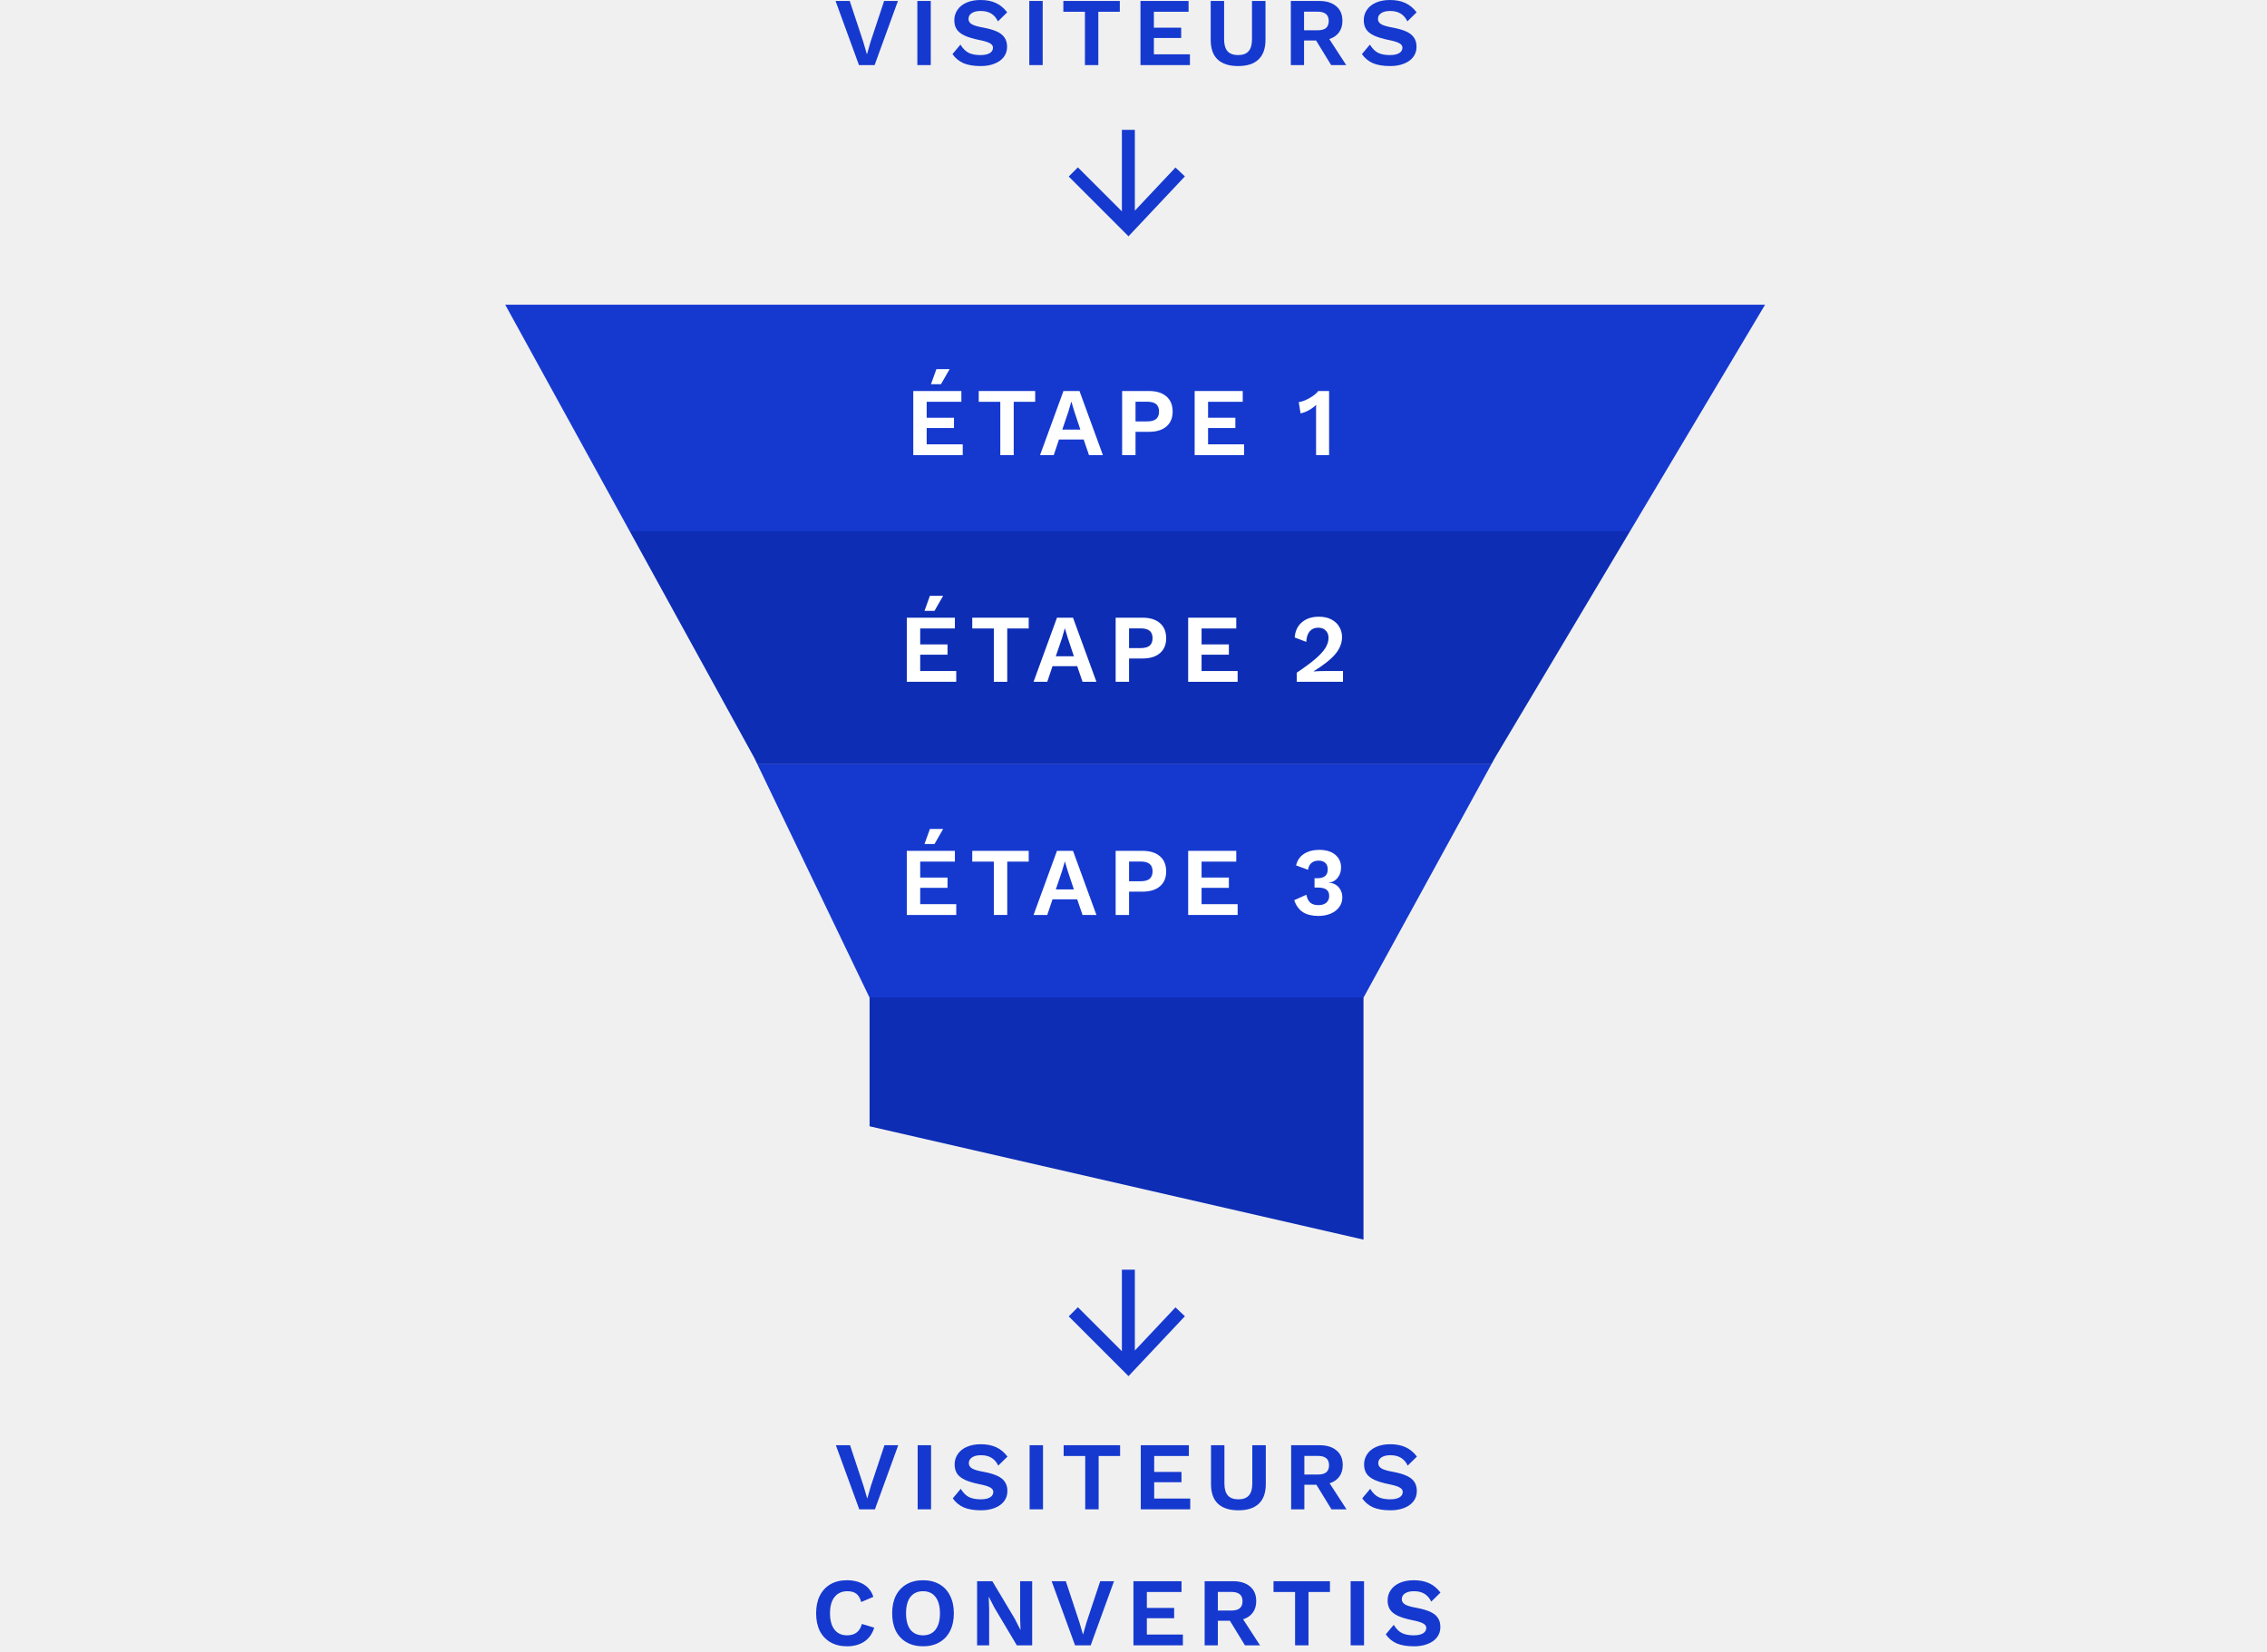
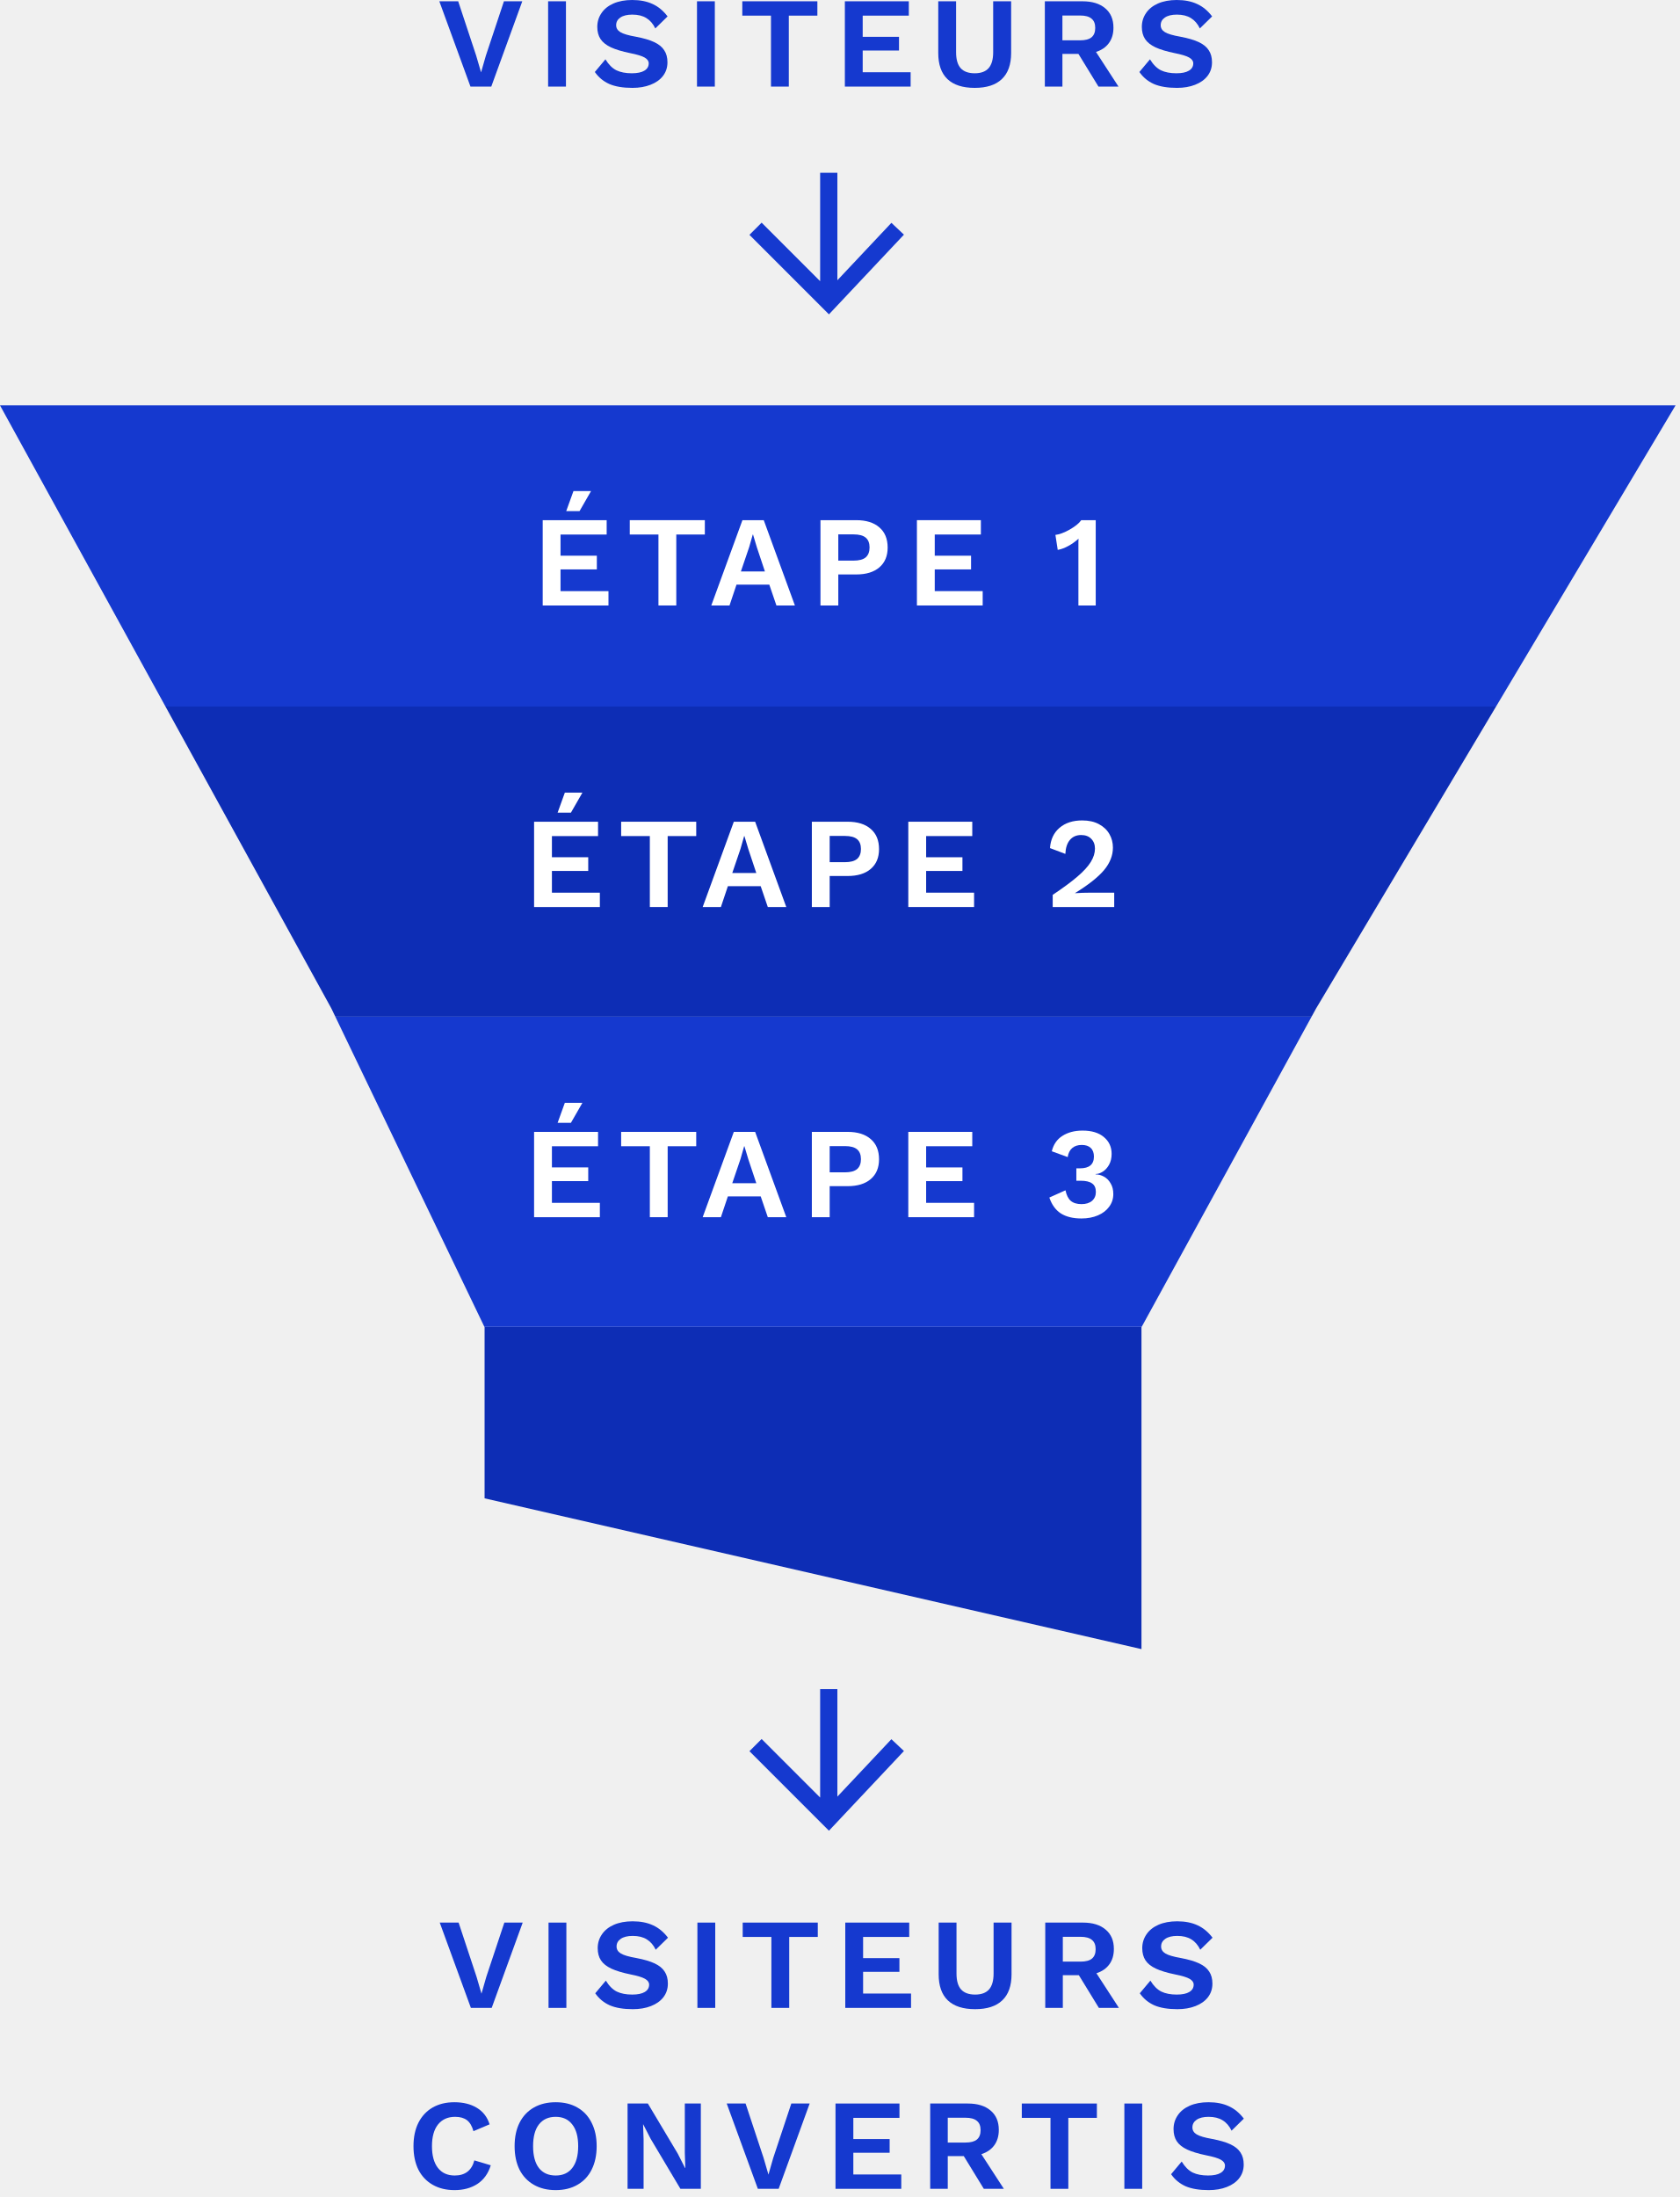
- <svg xmlns="http://www.w3.org/2000/svg" width="350" height="255" viewBox="0 0 350 255" fill="none">
-   <path fill-rule="evenodd" clip-rule="evenodd" d="M173.207 32.636V20.05H175.207V32.529L181.479 25.865L182.935 27.235L174.229 36.486L165 27.257L166.414 25.843L173.207 32.636Z" fill="#1539CF" />
-   <mask id="mask0" mask-type="alpha" maskUnits="userSpaceOnUse" x="78" y="47" width="195" height="145">
-     <path fill-rule="evenodd" clip-rule="evenodd" d="M97.784 83.05L116.47 117.05H230.778L251.047 83.05H97.784ZM134.254 154.05L116.47 117.05H230.778L210.508 154.05H134.254ZM134.254 154.05V173.908L210.508 191.408V154.05H134.254ZM97.784 83.05H251.047L272.508 47.05H78L97.784 83.05Z" fill="#0D2DB5" />
+ <svg xmlns="http://www.w3.org/2000/svg" width="195" height="255" viewBox="0 0 195 255" fill="none">
+   <path fill-rule="evenodd" clip-rule="evenodd" d="M95.207 32.636V20.05H97.207V32.529L103.479 25.865L104.935 27.235L96.229 36.486L87 27.257L88.414 25.843L95.207 32.636Z" fill="#1539CF" />
+   <mask id="mask0" mask-type="alpha" maskUnits="userSpaceOnUse" x="0" y="47" width="195" height="145">
+     <path fill-rule="evenodd" clip-rule="evenodd" d="M19.784 83.05L38.469 117.05H152.778L173.047 83.05H19.784ZM56.254 154.05L38.469 117.05H152.778L132.508 154.05H56.254ZM56.254 154.05V173.908L132.508 191.408V154.05H56.254ZM19.784 83.05H173.047L194.508 47.05H0L19.784 83.05Z" fill="#0D2DB5" />
  </mask>
  <g mask="url(#mask0)">
-     <rect x="73" y="47" width="205" height="36" fill="#1539CF" />
-     <rect x="73" y="82" width="205" height="36" fill="#0D2DB5" />
-     <path d="M73 154H278V193H73V154Z" fill="#0D2DB5" />
-     <rect x="73" y="118" width="205" height="36" fill="#1539CF" />
-     <path d="M145.275 59.325H143.73L144.57 57H146.61L145.275 59.325ZM148.635 68.61V70.275H141V60.375H148.425V62.04H143.07V64.5H147.285V66.09H143.07V68.61H148.635Z" fill="white" />
-     <path d="M159.822 62.04H156.507V70.275H154.437V62.04H151.107V60.375H159.822V62.04Z" fill="white" />
-     <path d="M167.306 67.86H163.496L162.686 70.275H160.571L164.186 60.375H166.661L170.276 70.275H168.131L167.306 67.86ZM166.796 66.33L165.866 63.54L165.416 62.04H165.386L164.966 63.51L164.006 66.33H166.796Z" fill="white" />
-     <path d="M177.399 60.375C178.549 60.375 179.444 60.655 180.084 61.215C180.724 61.765 181.044 62.545 181.044 63.555C181.044 64.535 180.724 65.3 180.084 65.85C179.444 66.4 178.549 66.675 177.399 66.675H175.314V70.275H173.244V60.375H177.399ZM177.084 65.07C177.724 65.07 178.194 64.945 178.494 64.695C178.794 64.435 178.944 64.05 178.944 63.54C178.944 63.03 178.794 62.65 178.494 62.4C178.194 62.15 177.724 62.025 177.084 62.025H175.314V65.07H177.084Z" fill="white" />
-     <path d="M192.076 68.61V70.275H184.441V60.375H191.866V62.04H186.511V64.5H190.726V66.09H186.511V68.61H192.076Z" fill="white" />
-     <path d="M205.198 60.375V70.275H203.188V62.895C203.188 62.735 203.193 62.61 203.203 62.52C202.843 62.85 202.453 63.13 202.033 63.36C201.623 63.59 201.208 63.745 200.788 63.825L200.518 62.085C200.978 62.035 201.528 61.83 202.168 61.47C202.818 61.1 203.268 60.735 203.518 60.375H205.198Z" fill="white" />
-     <path d="M144.275 94.325H142.73L143.57 92H145.61L144.275 94.325ZM147.635 103.61V105.275H140V95.375H147.425V97.04H142.07V99.5H146.285V101.09H142.07V103.61H147.635Z" fill="white" />
-     <path d="M158.822 97.04H155.507V105.275H153.437V97.04H150.107V95.375H158.822V97.04Z" fill="white" />
-     <path d="M166.306 102.86H162.496L161.686 105.275H159.571L163.186 95.375H165.661L169.276 105.275H167.131L166.306 102.86ZM165.796 101.33L164.866 98.54L164.416 97.04H164.386L163.966 98.51L163.006 101.33H165.796Z" fill="white" />
-     <path d="M176.399 95.375C177.549 95.375 178.444 95.655 179.084 96.215C179.724 96.765 180.044 97.545 180.044 98.555C180.044 99.535 179.724 100.3 179.084 100.85C178.444 101.4 177.549 101.675 176.399 101.675H174.314V105.275H172.244V95.375H176.399ZM176.084 100.07C176.724 100.07 177.194 99.945 177.494 99.695C177.794 99.435 177.944 99.05 177.944 98.54C177.944 98.03 177.794 97.65 177.494 97.4C177.194 97.15 176.724 97.025 176.084 97.025H174.314V100.07H176.084Z" fill="white" />
-     <path d="M191.076 103.61V105.275H183.441V95.375H190.866V97.04H185.511V99.5H189.726V101.09H185.511V103.61H191.076Z" fill="white" />
-     <path d="M200.204 103.865C201.414 103.055 202.374 102.345 203.084 101.735C203.794 101.125 204.309 100.56 204.629 100.04C204.949 99.52 205.109 99.005 205.109 98.495C205.109 98.025 204.964 97.645 204.674 97.355C204.394 97.065 204.004 96.92 203.504 96.92C202.954 96.92 202.519 97.11 202.199 97.49C201.879 97.87 201.704 98.41 201.674 99.11L199.889 98.435C199.959 97.435 200.329 96.65 200.999 96.08C201.669 95.51 202.544 95.225 203.624 95.225C204.394 95.225 205.044 95.37 205.574 95.66C206.114 95.95 206.519 96.335 206.789 96.815C207.059 97.285 207.194 97.805 207.194 98.375C207.194 99.305 206.844 100.185 206.144 101.015C205.444 101.835 204.329 102.715 202.799 103.655V103.67C203.379 103.63 203.984 103.61 204.614 103.61H207.344V105.275H200.204V103.865Z" fill="white" />
-     <path d="M144.275 130.325H142.73L143.57 128H145.61L144.275 130.325ZM147.635 139.61V141.275H140V131.375H147.425V133.04H142.07V135.5H146.285V137.09H142.07V139.61H147.635Z" fill="white" />
-     <path d="M158.822 133.04H155.507V141.275H153.437V133.04H150.107V131.375H158.822V133.04Z" fill="white" />
-     <path d="M166.306 138.86H162.496L161.686 141.275H159.571L163.186 131.375H165.661L169.276 141.275H167.131L166.306 138.86ZM165.796 137.33L164.866 134.54L164.416 133.04H164.386L163.966 134.51L163.006 137.33H165.796Z" fill="white" />
-     <path d="M176.399 131.375C177.549 131.375 178.444 131.655 179.084 132.215C179.724 132.765 180.044 133.545 180.044 134.555C180.044 135.535 179.724 136.3 179.084 136.85C178.444 137.4 177.549 137.675 176.399 137.675H174.314V141.275H172.244V131.375H176.399ZM176.084 136.07C176.724 136.07 177.194 135.945 177.494 135.695C177.794 135.435 177.944 135.05 177.944 134.54C177.944 134.03 177.794 133.65 177.494 133.4C177.194 133.15 176.724 133.025 176.084 133.025H174.314V136.07H176.084Z" fill="white" />
-     <path d="M191.076 139.61V141.275H183.441V131.375H190.866V133.04H185.511V135.5H189.726V137.09H185.511V139.61H191.076Z" fill="white" />
-     <path d="M203.669 131.225C204.729 131.225 205.554 131.475 206.144 131.975C206.744 132.475 207.044 133.125 207.044 133.925C207.044 134.415 206.944 134.84 206.744 135.2C206.544 135.55 206.299 135.815 206.009 135.995C205.719 136.175 205.444 136.265 205.184 136.265V136.31C205.514 136.31 205.834 136.395 206.144 136.565C206.464 136.735 206.724 136.995 206.924 137.345C207.134 137.685 207.239 138.1 207.239 138.59C207.239 139.14 207.079 139.63 206.759 140.06C206.449 140.49 206.014 140.825 205.454 141.065C204.894 141.305 204.254 141.425 203.534 141.425C202.564 141.425 201.769 141.23 201.149 140.84C200.539 140.44 200.094 139.825 199.814 138.995L201.689 138.155C201.799 138.705 201.999 139.11 202.289 139.37C202.589 139.63 203.009 139.76 203.549 139.76C204.059 139.76 204.464 139.635 204.764 139.385C205.064 139.125 205.214 138.78 205.214 138.35C205.214 137.89 205.069 137.56 204.779 137.36C204.499 137.15 204.054 137.045 203.444 137.045H202.949V135.605H203.369C204.449 135.605 204.989 135.15 204.989 134.24C204.989 133.8 204.864 133.465 204.614 133.235C204.374 133.005 204.029 132.89 203.579 132.89C203.119 132.89 202.749 133.01 202.469 133.25C202.189 133.49 202.014 133.84 201.944 134.3L200.099 133.625C200.289 132.835 200.699 132.24 201.329 131.84C201.969 131.43 202.749 131.225 203.669 131.225Z" fill="white" />
+     <rect x="-5" y="47" width="205" height="36" fill="#1539CF" />
+     <rect x="-5" y="82" width="205" height="36" fill="#0D2DB5" />
+     <path d="M-5 154H200V193H-5V154Z" fill="#0D2DB5" />
+     <rect x="-5" y="118" width="205" height="36" fill="#1539CF" />
+     <path d="M67.275 59.325H65.73L66.57 57H68.61L67.275 59.325ZM70.635 68.61V70.275H63V60.375H70.425V62.04H65.07V64.5H69.285V66.09H65.07V68.61H70.635Z" fill="white" />
+     <path d="M81.822 62.04H78.507V70.275H76.437V62.04H73.107V60.375H81.822V62.04Z" fill="white" />
+     <path d="M89.306 67.86H85.496L84.686 70.275H82.571L86.186 60.375H88.661L92.276 70.275H90.131L89.306 67.86ZM88.796 66.33L87.866 63.54L87.416 62.04H87.386L86.966 63.51L86.006 66.33H88.796Z" fill="white" />
+     <path d="M99.399 60.375C100.549 60.375 101.444 60.655 102.084 61.215C102.724 61.765 103.044 62.545 103.044 63.555C103.044 64.535 102.724 65.3 102.084 65.85C101.444 66.4 100.549 66.675 99.399 66.675H97.314V70.275H95.244V60.375H99.399ZM99.084 65.07C99.724 65.07 100.194 64.945 100.494 64.695C100.794 64.435 100.944 64.05 100.944 63.54C100.944 63.03 100.794 62.65 100.494 62.4C100.194 62.15 99.724 62.025 99.084 62.025H97.314V65.07H99.084Z" fill="white" />
+     <path d="M114.076 68.61V70.275H106.441V60.375H113.866V62.04H108.511V64.5H112.726V66.09H108.511V68.61H114.076Z" fill="white" />
+     <path d="M127.198 60.375V70.275H125.188V62.895C125.188 62.735 125.193 62.61 125.203 62.52C124.843 62.85 124.453 63.13 124.033 63.36C123.623 63.59 123.208 63.745 122.788 63.825L122.518 62.085C122.978 62.035 123.528 61.83 124.168 61.47C124.818 61.1 125.268 60.735 125.518 60.375H127.198Z" fill="white" />
+     <path d="M66.275 94.325H64.73L65.57 92H67.61L66.275 94.325ZM69.635 103.61V105.275H62V95.375H69.425V97.04H64.07V99.5H68.285V101.09H64.07V103.61H69.635Z" fill="white" />
+     <path d="M80.822 97.04H77.507V105.275H75.437V97.04H72.107V95.375H80.822V97.04Z" fill="white" />
+     <path d="M88.306 102.86H84.496L83.686 105.275H81.571L85.186 95.375H87.661L91.276 105.275H89.131L88.306 102.86ZM87.796 101.33L86.866 98.54L86.416 97.04H86.386L85.966 98.51L85.006 101.33H87.796Z" fill="white" />
+     <path d="M98.399 95.375C99.549 95.375 100.444 95.655 101.084 96.215C101.724 96.765 102.044 97.545 102.044 98.555C102.044 99.535 101.724 100.3 101.084 100.85C100.444 101.4 99.549 101.675 98.399 101.675H96.314V105.275H94.244V95.375H98.399ZM98.084 100.07C98.724 100.07 99.194 99.945 99.494 99.695C99.794 99.435 99.944 99.05 99.944 98.54C99.944 98.03 99.794 97.65 99.494 97.4C99.194 97.15 98.724 97.025 98.084 97.025H96.314V100.07H98.084Z" fill="white" />
+     <path d="M113.076 103.61V105.275H105.441V95.375H112.866V97.04H107.511V99.5H111.726V101.09H107.511V103.61H113.076Z" fill="white" />
+     <path d="M122.204 103.865C123.414 103.055 124.374 102.345 125.084 101.735C125.794 101.125 126.309 100.56 126.629 100.04C126.949 99.52 127.109 99.005 127.109 98.495C127.109 98.025 126.964 97.645 126.674 97.355C126.394 97.065 126.004 96.92 125.504 96.92C124.954 96.92 124.519 97.11 124.199 97.49C123.879 97.87 123.704 98.41 123.674 99.11L121.889 98.435C121.959 97.435 122.329 96.65 122.999 96.08C123.669 95.51 124.544 95.225 125.624 95.225C126.394 95.225 127.044 95.37 127.574 95.66C128.114 95.95 128.519 96.335 128.789 96.815C129.059 97.285 129.194 97.805 129.194 98.375C129.194 99.305 128.844 100.185 128.144 101.015C127.444 101.835 126.329 102.715 124.799 103.655V103.67C125.379 103.63 125.984 103.61 126.614 103.61H129.344V105.275H122.204V103.865Z" fill="white" />
+     <path d="M66.275 130.325H64.73L65.57 128H67.61L66.275 130.325ZM69.635 139.61V141.275H62V131.375H69.425V133.04H64.07V135.5H68.285V137.09H64.07V139.61H69.635Z" fill="white" />
+     <path d="M80.822 133.04H77.507V141.275H75.437V133.04H72.107V131.375H80.822V133.04Z" fill="white" />
+     <path d="M88.306 138.86H84.496L83.686 141.275H81.571L85.186 131.375H87.661L91.276 141.275H89.131L88.306 138.86ZM87.796 137.33L86.866 134.54L86.416 133.04H86.386L85.966 134.51L85.006 137.33H87.796Z" fill="white" />
+     <path d="M98.399 131.375C99.549 131.375 100.444 131.655 101.084 132.215C101.724 132.765 102.044 133.545 102.044 134.555C102.044 135.535 101.724 136.3 101.084 136.85C100.444 137.4 99.549 137.675 98.399 137.675H96.314V141.275H94.244V131.375H98.399ZM98.084 136.07C98.724 136.07 99.194 135.945 99.494 135.695C99.794 135.435 99.944 135.05 99.944 134.54C99.944 134.03 99.794 133.65 99.494 133.4C99.194 133.15 98.724 133.025 98.084 133.025H96.314V136.07H98.084Z" fill="white" />
+     <path d="M113.076 139.61V141.275H105.441V131.375H112.866V133.04H107.511V135.5H111.726V137.09H107.511V139.61H113.076Z" fill="white" />
+     <path d="M125.669 131.225C126.729 131.225 127.554 131.475 128.144 131.975C128.744 132.475 129.044 133.125 129.044 133.925C129.044 134.415 128.944 134.84 128.744 135.2C128.544 135.55 128.299 135.815 128.009 135.995C127.719 136.175 127.444 136.265 127.184 136.265V136.31C127.514 136.31 127.834 136.395 128.144 136.565C128.464 136.735 128.724 136.995 128.924 137.345C129.134 137.685 129.239 138.1 129.239 138.59C129.239 139.14 129.079 139.63 128.759 140.06C128.449 140.49 128.014 140.825 127.454 141.065C126.894 141.305 126.254 141.425 125.534 141.425C124.564 141.425 123.769 141.23 123.149 140.84C122.539 140.44 122.094 139.825 121.814 138.995L123.689 138.155C123.799 138.705 123.999 139.11 124.289 139.37C124.589 139.63 125.009 139.76 125.549 139.76C126.059 139.76 126.464 139.635 126.764 139.385C127.064 139.125 127.214 138.78 127.214 138.35C127.214 137.89 127.069 137.56 126.779 137.36C126.499 137.15 126.054 137.045 125.444 137.045H124.949V135.605H125.369C126.449 135.605 126.989 135.15 126.989 134.24C126.989 133.8 126.864 133.465 126.614 133.235C126.374 133.005 126.029 132.89 125.579 132.89C125.119 132.89 124.749 133.01 124.469 133.25C124.189 133.49 124.014 133.84 123.944 134.3L122.099 133.625C122.289 132.835 122.699 132.24 123.329 131.84C123.969 131.43 124.749 131.225 125.669 131.225Z" fill="white" />
  </g>
-   <path fill-rule="evenodd" clip-rule="evenodd" d="M173.207 208.636V196.05H175.207V208.528L181.479 201.865L182.935 203.235L174.229 212.486L165 203.257L166.414 201.843L173.207 208.636Z" fill="#1539CF" />
-   <path d="M135.03 10.05H132.615L129 0.15H131.19L133.275 6.45L133.845 8.4L134.4 6.465L136.5 0.15H138.63L135.03 10.05Z" fill="#1539CF" />
-   <path d="M143.699 10.05H141.629V0.15H143.699V10.05Z" fill="#1539CF" />
-   <path d="M151.387 0C152.307 0 153.097 0.155 153.757 0.465C154.417 0.765 154.997 1.245 155.497 1.905L154.072 3.3C153.812 2.76 153.467 2.36 153.037 2.1C152.607 1.83 152.062 1.695 151.402 1.695C150.802 1.695 150.337 1.81 150.007 2.04C149.687 2.26 149.527 2.555 149.527 2.925C149.527 3.265 149.692 3.535 150.022 3.735C150.352 3.935 150.947 4.11 151.807 4.26C152.707 4.43 153.422 4.64 153.952 4.89C154.482 5.14 154.867 5.455 155.107 5.835C155.357 6.205 155.482 6.67 155.482 7.23C155.482 7.84 155.307 8.37 154.957 8.82C154.617 9.26 154.137 9.6 153.517 9.84C152.907 10.08 152.207 10.2 151.417 10.2C150.327 10.2 149.432 10.05 148.732 9.75C148.042 9.44 147.482 8.975 147.052 8.355L148.282 6.885C148.652 7.495 149.077 7.92 149.557 8.16C150.037 8.39 150.632 8.505 151.342 8.505C151.982 8.505 152.467 8.405 152.797 8.205C153.137 8.005 153.307 7.72 153.307 7.35C153.307 7.08 153.147 6.855 152.827 6.675C152.517 6.495 151.957 6.325 151.147 6.165C150.217 5.975 149.472 5.75 148.912 5.49C148.362 5.23 147.962 4.91 147.712 4.53C147.462 4.15 147.337 3.68 147.337 3.12C147.337 2.53 147.497 2 147.817 1.53C148.137 1.05 148.602 0.675 149.212 0.405C149.832 0.135 150.557 0 151.387 0Z" fill="#1539CF" />
-   <path d="M160.981 10.05H158.911V0.15H160.981V10.05Z" fill="#1539CF" />
-   <path d="M172.885 1.815H169.57V10.05H167.5V1.815H164.17V0.15H172.885V1.815Z" fill="#1539CF" />
-   <path d="M183.711 8.385V10.05H176.076V0.15H183.501V1.815H178.146V4.275H182.361V5.865H178.146V8.385H183.711Z" fill="#1539CF" />
-   <path d="M195.378 6.15C195.378 7.49 195.018 8.5 194.298 9.18C193.588 9.86 192.538 10.2 191.148 10.2C189.758 10.2 188.703 9.86 187.983 9.18C187.273 8.5 186.918 7.49 186.918 6.15V0.15H188.988V6.06C188.988 6.89 189.163 7.505 189.513 7.905C189.873 8.305 190.418 8.505 191.148 8.505C191.878 8.505 192.418 8.305 192.768 7.905C193.118 7.505 193.293 6.89 193.293 6.06V0.15H195.378V6.15Z" fill="#1539CF" />
-   <path d="M203.191 6.255H201.331V10.05H199.291V0.15H203.656C204.786 0.15 205.666 0.42 206.296 0.96C206.936 1.49 207.256 2.24 207.256 3.21C207.256 3.92 207.081 4.515 206.731 4.995C206.381 5.475 205.881 5.82 205.231 6.03L207.841 10.05H205.516L203.191 6.255ZM201.331 4.68H203.386C203.986 4.68 204.426 4.565 204.706 4.335C204.996 4.095 205.141 3.73 205.141 3.24C205.141 2.75 204.996 2.39 204.706 2.16C204.426 1.92 203.986 1.8 203.386 1.8H201.331V4.68Z" fill="#1539CF" />
-   <path d="M214.601 0C215.521 0 216.311 0.155 216.971 0.465C217.631 0.765 218.211 1.245 218.711 1.905L217.286 3.3C217.026 2.76 216.681 2.36 216.251 2.1C215.821 1.83 215.276 1.695 214.616 1.695C214.016 1.695 213.551 1.81 213.221 2.04C212.901 2.26 212.741 2.555 212.741 2.925C212.741 3.265 212.906 3.535 213.236 3.735C213.566 3.935 214.161 4.11 215.021 4.26C215.921 4.43 216.636 4.64 217.166 4.89C217.696 5.14 218.081 5.455 218.321 5.835C218.571 6.205 218.696 6.67 218.696 7.23C218.696 7.84 218.521 8.37 218.171 8.82C217.831 9.26 217.351 9.6 216.731 9.84C216.121 10.08 215.421 10.2 214.631 10.2C213.541 10.2 212.646 10.05 211.946 9.75C211.256 9.44 210.696 8.975 210.266 8.355L211.496 6.885C211.866 7.495 212.291 7.92 212.771 8.16C213.251 8.39 213.846 8.505 214.556 8.505C215.196 8.505 215.681 8.405 216.011 8.205C216.351 8.005 216.521 7.72 216.521 7.35C216.521 7.08 216.361 6.855 216.041 6.675C215.731 6.495 215.171 6.325 214.361 6.165C213.431 5.975 212.686 5.75 212.126 5.49C211.576 5.23 211.176 4.91 210.926 4.53C210.676 4.15 210.551 3.68 210.551 3.12C210.551 2.53 210.711 2 211.031 1.53C211.351 1.05 211.816 0.675 212.426 0.405C213.046 0.135 213.771 0 214.601 0Z" fill="#1539CF" />
-   <path d="M135.078 233.05H132.663L129.048 223.15H131.238L133.323 229.45L133.893 231.4L134.448 229.465L136.548 223.15H138.678L135.078 233.05Z" fill="#1539CF" />
-   <path d="M143.747 233.05H141.677V223.15H143.747V233.05Z" fill="#1539CF" />
-   <path d="M151.435 223C152.355 223 153.145 223.155 153.805 223.465C154.465 223.765 155.045 224.245 155.545 224.905L154.12 226.3C153.86 225.76 153.515 225.36 153.085 225.1C152.655 224.83 152.11 224.695 151.45 224.695C150.85 224.695 150.385 224.81 150.055 225.04C149.735 225.26 149.575 225.555 149.575 225.925C149.575 226.265 149.74 226.535 150.07 226.735C150.4 226.935 150.995 227.11 151.855 227.26C152.755 227.43 153.47 227.64 154 227.89C154.53 228.14 154.915 228.455 155.155 228.835C155.405 229.205 155.53 229.67 155.53 230.23C155.53 230.84 155.355 231.37 155.005 231.82C154.665 232.26 154.185 232.6 153.565 232.84C152.955 233.08 152.255 233.2 151.465 233.2C150.375 233.2 149.48 233.05 148.78 232.75C148.09 232.44 147.53 231.975 147.1 231.355L148.33 229.885C148.7 230.495 149.125 230.92 149.605 231.16C150.085 231.39 150.68 231.505 151.39 231.505C152.03 231.505 152.515 231.405 152.845 231.205C153.185 231.005 153.355 230.72 153.355 230.35C153.355 230.08 153.195 229.855 152.875 229.675C152.565 229.495 152.005 229.325 151.195 229.165C150.265 228.975 149.52 228.75 148.96 228.49C148.41 228.23 148.01 227.91 147.76 227.53C147.51 227.15 147.385 226.68 147.385 226.12C147.385 225.53 147.545 225 147.865 224.53C148.185 224.05 148.65 223.675 149.26 223.405C149.88 223.135 150.605 223 151.435 223Z" fill="#1539CF" />
-   <path d="M161.029 233.05H158.959V223.15H161.029V233.05Z" fill="#1539CF" />
-   <path d="M172.932 224.815H169.617V233.05H167.547V224.815H164.217V223.15H172.932V224.815Z" fill="#1539CF" />
-   <path d="M183.759 231.385V233.05H176.124V223.15H183.549V224.815H178.194V227.275H182.409V228.865H178.194V231.385H183.759Z" fill="#1539CF" />
-   <path d="M195.426 229.15C195.426 230.49 195.066 231.5 194.346 232.18C193.636 232.86 192.586 233.2 191.196 233.2C189.806 233.2 188.751 232.86 188.031 232.18C187.321 231.5 186.966 230.49 186.966 229.15V223.15H189.036V229.06C189.036 229.89 189.211 230.505 189.561 230.905C189.921 231.305 190.466 231.505 191.196 231.505C191.926 231.505 192.466 231.305 192.816 230.905C193.166 230.505 193.341 229.89 193.341 229.06V223.15H195.426V229.15Z" fill="#1539CF" />
-   <path d="M203.239 229.255H201.379V233.05H199.339V223.15H203.704C204.834 223.15 205.714 223.42 206.344 223.96C206.984 224.49 207.304 225.24 207.304 226.21C207.304 226.92 207.129 227.515 206.779 227.995C206.429 228.475 205.929 228.82 205.279 229.03L207.889 233.05H205.564L203.239 229.255ZM201.379 227.68H203.434C204.034 227.68 204.474 227.565 204.754 227.335C205.044 227.095 205.189 226.73 205.189 226.24C205.189 225.75 205.044 225.39 204.754 225.16C204.474 224.92 204.034 224.8 203.434 224.8H201.379V227.68Z" fill="#1539CF" />
-   <path d="M214.649 223C215.569 223 216.359 223.155 217.019 223.465C217.679 223.765 218.259 224.245 218.759 224.905L217.334 226.3C217.074 225.76 216.729 225.36 216.299 225.1C215.869 224.83 215.324 224.695 214.664 224.695C214.064 224.695 213.599 224.81 213.269 225.04C212.949 225.26 212.789 225.555 212.789 225.925C212.789 226.265 212.954 226.535 213.284 226.735C213.614 226.935 214.209 227.11 215.069 227.26C215.969 227.43 216.684 227.64 217.214 227.89C217.744 228.14 218.129 228.455 218.369 228.835C218.619 229.205 218.744 229.67 218.744 230.23C218.744 230.84 218.569 231.37 218.219 231.82C217.879 232.26 217.399 232.6 216.779 232.84C216.169 233.08 215.469 233.2 214.679 233.2C213.589 233.2 212.694 233.05 211.994 232.75C211.304 232.44 210.744 231.975 210.314 231.355L211.544 229.885C211.914 230.495 212.339 230.92 212.819 231.16C213.299 231.39 213.894 231.505 214.604 231.505C215.244 231.505 215.729 231.405 216.059 231.205C216.399 231.005 216.569 230.72 216.569 230.35C216.569 230.08 216.409 229.855 216.089 229.675C215.779 229.495 215.219 229.325 214.409 229.165C213.479 228.975 212.734 228.75 212.174 228.49C211.624 228.23 211.224 227.91 210.974 227.53C210.724 227.15 210.599 226.68 210.599 226.12C210.599 225.53 210.759 225 211.079 224.53C211.399 224.05 211.864 223.675 212.474 223.405C213.094 223.135 213.819 223 214.649 223Z" fill="#1539CF" />
-   <path d="M134.97 251.32C134.68 252.27 134.165 252.99 133.425 253.48C132.685 253.96 131.8 254.2 130.77 254.2C129.8 254.2 128.955 253.995 128.235 253.585C127.515 253.175 126.96 252.59 126.57 251.83C126.19 251.06 126 250.15 126 249.1C126 248.05 126.19 247.145 126.57 246.385C126.96 245.615 127.51 245.025 128.22 244.615C128.94 244.205 129.78 244 130.74 244C131.77 244 132.64 244.215 133.35 244.645C134.07 245.075 134.565 245.715 134.835 246.565L132.96 247.36C132.8 246.77 132.55 246.345 132.21 246.085C131.87 245.825 131.41 245.695 130.83 245.695C129.99 245.695 129.33 245.99 128.85 246.58C128.38 247.17 128.145 248.01 128.145 249.1C128.145 250.19 128.375 251.03 128.835 251.62C129.295 252.21 129.945 252.505 130.785 252.505C131.995 252.505 132.755 251.92 133.065 250.75L134.97 251.32Z" fill="#1539CF" />
-   <path d="M142.509 244C143.479 244 144.319 244.205 145.029 244.615C145.749 245.025 146.299 245.615 146.679 246.385C147.069 247.145 147.264 248.05 147.264 249.1C147.264 250.15 147.069 251.06 146.679 251.83C146.299 252.59 145.749 253.175 145.029 253.585C144.319 253.995 143.479 254.2 142.509 254.2C141.539 254.2 140.694 253.995 139.974 253.585C139.254 253.175 138.699 252.59 138.309 251.83C137.929 251.06 137.739 250.15 137.739 249.1C137.739 248.05 137.929 247.145 138.309 246.385C138.699 245.615 139.254 245.025 139.974 244.615C140.694 244.205 141.539 244 142.509 244ZM142.509 245.695C141.669 245.695 141.019 245.99 140.559 246.58C140.109 247.16 139.884 248 139.884 249.1C139.884 250.2 140.109 251.045 140.559 251.635C141.019 252.215 141.669 252.505 142.509 252.505C143.339 252.505 143.979 252.215 144.429 251.635C144.889 251.045 145.119 250.2 145.119 249.1C145.119 248 144.889 247.16 144.429 246.58C143.979 245.99 143.339 245.695 142.509 245.695Z" fill="#1539CF" />
-   <path d="M159.357 254.05H156.987L153.522 248.23L152.667 246.565H152.652L152.712 248.32V254.05H150.852V244.15H153.207L156.672 249.955L157.527 251.635H157.557L157.497 249.88V244.15H159.357V254.05Z" fill="#1539CF" />
-   <path d="M168.391 254.05H165.976L162.361 244.15H164.551L166.636 250.45L167.206 252.4L167.761 250.465L169.861 244.15H171.991L168.391 254.05Z" fill="#1539CF" />
-   <path d="M182.625 252.385V254.05H174.99V244.15H182.415V245.815H177.06V248.275H181.275V249.865H177.06V252.385H182.625Z" fill="#1539CF" />
-   <path d="M189.882 250.255H188.022V254.05H185.982V244.15H190.347C191.477 244.15 192.357 244.42 192.987 244.96C193.627 245.49 193.947 246.24 193.947 247.21C193.947 247.92 193.772 248.515 193.422 248.995C193.072 249.475 192.572 249.82 191.922 250.03L194.532 254.05H192.207L189.882 250.255ZM188.022 248.68H190.077C190.677 248.68 191.117 248.565 191.397 248.335C191.687 248.095 191.832 247.73 191.832 247.24C191.832 246.75 191.687 246.39 191.397 246.16C191.117 245.92 190.677 245.8 190.077 245.8H188.022V248.68Z" fill="#1539CF" />
-   <path d="M205.332 245.815H202.017V254.05H199.947V245.815H196.617V244.15H205.332V245.815Z" fill="#1539CF" />
-   <path d="M210.593 254.05H208.523V244.15H210.593V254.05Z" fill="#1539CF" />
-   <path d="M218.282 244C219.202 244 219.992 244.155 220.652 244.465C221.312 244.765 221.892 245.245 222.392 245.905L220.967 247.3C220.707 246.76 220.362 246.36 219.932 246.1C219.502 245.83 218.957 245.695 218.297 245.695C217.697 245.695 217.232 245.81 216.902 246.04C216.582 246.26 216.422 246.555 216.422 246.925C216.422 247.265 216.587 247.535 216.917 247.735C217.247 247.935 217.842 248.11 218.702 248.26C219.602 248.43 220.317 248.64 220.847 248.89C221.377 249.14 221.762 249.455 222.002 249.835C222.252 250.205 222.377 250.67 222.377 251.23C222.377 251.84 222.202 252.37 221.852 252.82C221.512 253.26 221.032 253.6 220.412 253.84C219.802 254.08 219.102 254.2 218.312 254.2C217.222 254.2 216.327 254.05 215.627 253.75C214.937 253.44 214.377 252.975 213.947 252.355L215.177 250.885C215.547 251.495 215.972 251.92 216.452 252.16C216.932 252.39 217.527 252.505 218.237 252.505C218.877 252.505 219.362 252.405 219.692 252.205C220.032 252.005 220.202 251.72 220.202 251.35C220.202 251.08 220.042 250.855 219.722 250.675C219.412 250.495 218.852 250.325 218.042 250.165C217.112 249.975 216.367 249.75 215.807 249.49C215.257 249.23 214.857 248.91 214.607 248.53C214.357 248.15 214.232 247.68 214.232 247.12C214.232 246.53 214.392 246 214.712 245.53C215.032 245.05 215.497 244.675 216.107 244.405C216.727 244.135 217.452 244 218.282 244Z" fill="#1539CF" />
+   <path fill-rule="evenodd" clip-rule="evenodd" d="M95.207 208.636V196.05H97.207V208.528L103.479 201.865L104.935 203.235L96.229 212.486L87 203.257L88.414 201.843L95.207 208.636Z" fill="#1539CF" />
+   <path d="M57.03 10.05H54.615L51 0.15H53.19L55.275 6.45L55.845 8.4L56.4 6.465L58.5 0.15H60.63L57.03 10.05Z" fill="#1539CF" />
+   <path d="M65.699 10.05H63.629V0.15H65.699V10.05Z" fill="#1539CF" />
+   <path d="M73.387 0C74.307 0 75.097 0.155 75.757 0.465C76.417 0.765 76.997 1.245 77.497 1.905L76.072 3.3C75.812 2.76 75.467 2.36 75.037 2.1C74.607 1.83 74.062 1.695 73.402 1.695C72.802 1.695 72.337 1.81 72.007 2.04C71.687 2.26 71.527 2.555 71.527 2.925C71.527 3.265 71.692 3.535 72.022 3.735C72.352 3.935 72.947 4.11 73.807 4.26C74.707 4.43 75.422 4.64 75.952 4.89C76.482 5.14 76.867 5.455 77.107 5.835C77.357 6.205 77.482 6.67 77.482 7.23C77.482 7.84 77.307 8.37 76.957 8.82C76.617 9.26 76.137 9.6 75.517 9.84C74.907 10.08 74.207 10.2 73.417 10.2C72.327 10.2 71.432 10.05 70.732 9.75C70.042 9.44 69.482 8.975 69.052 8.355L70.282 6.885C70.652 7.495 71.077 7.92 71.557 8.16C72.037 8.39 72.632 8.505 73.342 8.505C73.982 8.505 74.467 8.405 74.797 8.205C75.137 8.005 75.307 7.72 75.307 7.35C75.307 7.08 75.147 6.855 74.827 6.675C74.517 6.495 73.957 6.325 73.147 6.165C72.217 5.975 71.472 5.75 70.912 5.49C70.362 5.23 69.962 4.91 69.712 4.53C69.462 4.15 69.337 3.68 69.337 3.12C69.337 2.53 69.497 2 69.817 1.53C70.137 1.05 70.602 0.675 71.212 0.405C71.832 0.135 72.557 0 73.387 0Z" fill="#1539CF" />
+   <path d="M82.981 10.05H80.911V0.15H82.981V10.05Z" fill="#1539CF" />
+   <path d="M94.885 1.815H91.57V10.05H89.5V1.815H86.17V0.15H94.885V1.815Z" fill="#1539CF" />
+   <path d="M105.711 8.385V10.05H98.076V0.15H105.501V1.815H100.146V4.275H104.361V5.865H100.146V8.385H105.711Z" fill="#1539CF" />
+   <path d="M117.378 6.15C117.378 7.49 117.018 8.5 116.298 9.18C115.588 9.86 114.538 10.2 113.148 10.2C111.758 10.2 110.703 9.86 109.983 9.18C109.273 8.5 108.918 7.49 108.918 6.15V0.15H110.988V6.06C110.988 6.89 111.163 7.505 111.513 7.905C111.873 8.305 112.418 8.505 113.148 8.505C113.878 8.505 114.418 8.305 114.768 7.905C115.118 7.505 115.293 6.89 115.293 6.06V0.15H117.378V6.15Z" fill="#1539CF" />
+   <path d="M125.191 6.255H123.331V10.05H121.291V0.15H125.656C126.786 0.15 127.666 0.42 128.296 0.96C128.936 1.49 129.256 2.24 129.256 3.21C129.256 3.92 129.081 4.515 128.731 4.995C128.381 5.475 127.881 5.82 127.231 6.03L129.841 10.05H127.516L125.191 6.255ZM123.331 4.68H125.386C125.986 4.68 126.426 4.565 126.706 4.335C126.996 4.095 127.141 3.73 127.141 3.24C127.141 2.75 126.996 2.39 126.706 2.16C126.426 1.92 125.986 1.8 125.386 1.8H123.331V4.68Z" fill="#1539CF" />
+   <path d="M136.601 0C137.521 0 138.311 0.155 138.971 0.465C139.631 0.765 140.211 1.245 140.711 1.905L139.286 3.3C139.026 2.76 138.681 2.36 138.251 2.1C137.821 1.83 137.276 1.695 136.616 1.695C136.016 1.695 135.551 1.81 135.221 2.04C134.901 2.26 134.741 2.555 134.741 2.925C134.741 3.265 134.906 3.535 135.236 3.735C135.566 3.935 136.161 4.11 137.021 4.26C137.921 4.43 138.636 4.64 139.166 4.89C139.696 5.14 140.081 5.455 140.321 5.835C140.571 6.205 140.696 6.67 140.696 7.23C140.696 7.84 140.521 8.37 140.171 8.82C139.831 9.26 139.351 9.6 138.731 9.84C138.121 10.08 137.421 10.2 136.631 10.2C135.541 10.2 134.646 10.05 133.946 9.75C133.256 9.44 132.696 8.975 132.266 8.355L133.496 6.885C133.866 7.495 134.291 7.92 134.771 8.16C135.251 8.39 135.846 8.505 136.556 8.505C137.196 8.505 137.681 8.405 138.011 8.205C138.351 8.005 138.521 7.72 138.521 7.35C138.521 7.08 138.361 6.855 138.041 6.675C137.731 6.495 137.171 6.325 136.361 6.165C135.431 5.975 134.686 5.75 134.126 5.49C133.576 5.23 133.176 4.91 132.926 4.53C132.676 4.15 132.551 3.68 132.551 3.12C132.551 2.53 132.711 2 133.031 1.53C133.351 1.05 133.816 0.675 134.426 0.405C135.046 0.135 135.771 0 136.601 0Z" fill="#1539CF" />
+   <path d="M57.078 233.05H54.663L51.048 223.15H53.238L55.323 229.45L55.893 231.4L56.448 229.465L58.548 223.15H60.678L57.078 233.05Z" fill="#1539CF" />
+   <path d="M65.747 233.05H63.677V223.15H65.747V233.05Z" fill="#1539CF" />
+   <path d="M73.435 223C74.355 223 75.145 223.155 75.805 223.465C76.465 223.765 77.045 224.245 77.545 224.905L76.12 226.3C75.86 225.76 75.515 225.36 75.085 225.1C74.655 224.83 74.11 224.695 73.45 224.695C72.85 224.695 72.385 224.81 72.055 225.04C71.735 225.26 71.575 225.555 71.575 225.925C71.575 226.265 71.74 226.535 72.07 226.735C72.4 226.935 72.995 227.11 73.855 227.26C74.755 227.43 75.47 227.64 76 227.89C76.53 228.14 76.915 228.455 77.155 228.835C77.405 229.205 77.53 229.67 77.53 230.23C77.53 230.84 77.355 231.37 77.005 231.82C76.665 232.26 76.185 232.6 75.565 232.84C74.955 233.08 74.255 233.2 73.465 233.2C72.375 233.2 71.48 233.05 70.78 232.75C70.09 232.44 69.53 231.975 69.1 231.355L70.33 229.885C70.7 230.495 71.125 230.92 71.605 231.16C72.085 231.39 72.68 231.505 73.39 231.505C74.03 231.505 74.515 231.405 74.845 231.205C75.185 231.005 75.355 230.72 75.355 230.35C75.355 230.08 75.195 229.855 74.875 229.675C74.565 229.495 74.005 229.325 73.195 229.165C72.265 228.975 71.52 228.75 70.96 228.49C70.41 228.23 70.01 227.91 69.76 227.53C69.51 227.15 69.385 226.68 69.385 226.12C69.385 225.53 69.545 225 69.865 224.53C70.185 224.05 70.65 223.675 71.26 223.405C71.88 223.135 72.605 223 73.435 223Z" fill="#1539CF" />
+   <path d="M83.029 233.05H80.959V223.15H83.029V233.05Z" fill="#1539CF" />
+   <path d="M94.932 224.815H91.617V233.05H89.547V224.815H86.217V223.15H94.932V224.815Z" fill="#1539CF" />
+   <path d="M105.759 231.385V233.05H98.124V223.15H105.549V224.815H100.194V227.275H104.409V228.865H100.194V231.385H105.759Z" fill="#1539CF" />
+   <path d="M117.426 229.15C117.426 230.49 117.066 231.5 116.346 232.18C115.636 232.86 114.586 233.2 113.196 233.2C111.806 233.2 110.751 232.86 110.031 232.18C109.321 231.5 108.966 230.49 108.966 229.15V223.15H111.036V229.06C111.036 229.89 111.211 230.505 111.561 230.905C111.921 231.305 112.466 231.505 113.196 231.505C113.926 231.505 114.466 231.305 114.816 230.905C115.166 230.505 115.341 229.89 115.341 229.06V223.15H117.426V229.15Z" fill="#1539CF" />
+   <path d="M125.239 229.255H123.379V233.05H121.339V223.15H125.704C126.834 223.15 127.714 223.42 128.344 223.96C128.984 224.49 129.304 225.24 129.304 226.21C129.304 226.92 129.129 227.515 128.779 227.995C128.429 228.475 127.929 228.82 127.279 229.03L129.889 233.05H127.564L125.239 229.255ZM123.379 227.68H125.434C126.034 227.68 126.474 227.565 126.754 227.335C127.044 227.095 127.189 226.73 127.189 226.24C127.189 225.75 127.044 225.39 126.754 225.16C126.474 224.92 126.034 224.8 125.434 224.8H123.379V227.68Z" fill="#1539CF" />
+   <path d="M136.649 223C137.569 223 138.359 223.155 139.019 223.465C139.679 223.765 140.259 224.245 140.759 224.905L139.334 226.3C139.074 225.76 138.729 225.36 138.299 225.1C137.869 224.83 137.324 224.695 136.664 224.695C136.064 224.695 135.599 224.81 135.269 225.04C134.949 225.26 134.789 225.555 134.789 225.925C134.789 226.265 134.954 226.535 135.284 226.735C135.614 226.935 136.209 227.11 137.069 227.26C137.969 227.43 138.684 227.64 139.214 227.89C139.744 228.14 140.129 228.455 140.369 228.835C140.619 229.205 140.744 229.67 140.744 230.23C140.744 230.84 140.569 231.37 140.219 231.82C139.879 232.26 139.399 232.6 138.779 232.84C138.169 233.08 137.469 233.2 136.679 233.2C135.589 233.2 134.694 233.05 133.994 232.75C133.304 232.44 132.744 231.975 132.314 231.355L133.544 229.885C133.914 230.495 134.339 230.92 134.819 231.16C135.299 231.39 135.894 231.505 136.604 231.505C137.244 231.505 137.729 231.405 138.059 231.205C138.399 231.005 138.569 230.72 138.569 230.35C138.569 230.08 138.409 229.855 138.089 229.675C137.779 229.495 137.219 229.325 136.409 229.165C135.479 228.975 134.734 228.75 134.174 228.49C133.624 228.23 133.224 227.91 132.974 227.53C132.724 227.15 132.599 226.68 132.599 226.12C132.599 225.53 132.759 225 133.079 224.53C133.399 224.05 133.864 223.675 134.474 223.405C135.094 223.135 135.819 223 136.649 223Z" fill="#1539CF" />
+   <path d="M56.97 251.32C56.68 252.27 56.165 252.99 55.425 253.48C54.685 253.96 53.8 254.2 52.77 254.2C51.8 254.2 50.955 253.995 50.235 253.585C49.515 253.175 48.96 252.59 48.57 251.83C48.19 251.06 48 250.15 48 249.1C48 248.05 48.19 247.145 48.57 246.385C48.96 245.615 49.51 245.025 50.22 244.615C50.94 244.205 51.78 244 52.74 244C53.77 244 54.64 244.215 55.35 244.645C56.07 245.075 56.565 245.715 56.835 246.565L54.96 247.36C54.8 246.77 54.55 246.345 54.21 246.085C53.87 245.825 53.41 245.695 52.83 245.695C51.99 245.695 51.33 245.99 50.85 246.58C50.38 247.17 50.145 248.01 50.145 249.1C50.145 250.19 50.375 251.03 50.835 251.62C51.295 252.21 51.945 252.505 52.785 252.505C53.995 252.505 54.755 251.92 55.065 250.75L56.97 251.32Z" fill="#1539CF" />
+   <path d="M64.509 244C65.479 244 66.319 244.205 67.029 244.615C67.749 245.025 68.299 245.615 68.679 246.385C69.069 247.145 69.264 248.05 69.264 249.1C69.264 250.15 69.069 251.06 68.679 251.83C68.299 252.59 67.749 253.175 67.029 253.585C66.319 253.995 65.479 254.2 64.509 254.2C63.539 254.2 62.694 253.995 61.974 253.585C61.254 253.175 60.699 252.59 60.309 251.83C59.929 251.06 59.739 250.15 59.739 249.1C59.739 248.05 59.929 247.145 60.309 246.385C60.699 245.615 61.254 245.025 61.974 244.615C62.694 244.205 63.539 244 64.509 244ZM64.509 245.695C63.669 245.695 63.019 245.99 62.559 246.58C62.109 247.16 61.884 248 61.884 249.1C61.884 250.2 62.109 251.045 62.559 251.635C63.019 252.215 63.669 252.505 64.509 252.505C65.339 252.505 65.979 252.215 66.429 251.635C66.889 251.045 67.119 250.2 67.119 249.1C67.119 248 66.889 247.16 66.429 246.58C65.979 245.99 65.339 245.695 64.509 245.695Z" fill="#1539CF" />
+   <path d="M81.357 254.05H78.987L75.522 248.23L74.667 246.565H74.652L74.712 248.32V254.05H72.852V244.15H75.207L78.672 249.955L79.527 251.635H79.557L79.497 249.88V244.15H81.357V254.05Z" fill="#1539CF" />
+   <path d="M90.391 254.05H87.976L84.361 244.15H86.551L88.636 250.45L89.206 252.4L89.761 250.465L91.861 244.15H93.991L90.391 254.05Z" fill="#1539CF" />
+   <path d="M104.625 252.385V254.05H96.99V244.15H104.415V245.815H99.06V248.275H103.275V249.865H99.06V252.385H104.625Z" fill="#1539CF" />
+   <path d="M111.882 250.255H110.022V254.05H107.982V244.15H112.347C113.477 244.15 114.357 244.42 114.987 244.96C115.627 245.49 115.947 246.24 115.947 247.21C115.947 247.92 115.772 248.515 115.422 248.995C115.072 249.475 114.572 249.82 113.922 250.03L116.532 254.05H114.207L111.882 250.255ZM110.022 248.68H112.077C112.677 248.68 113.117 248.565 113.397 248.335C113.687 248.095 113.832 247.73 113.832 247.24C113.832 246.75 113.687 246.39 113.397 246.16C113.117 245.92 112.677 245.8 112.077 245.8H110.022V248.68Z" fill="#1539CF" />
+   <path d="M127.332 245.815H124.017V254.05H121.947V245.815H118.617V244.15H127.332V245.815Z" fill="#1539CF" />
+   <path d="M132.593 254.05H130.523V244.15H132.593V254.05Z" fill="#1539CF" />
+   <path d="M140.282 244C141.202 244 141.992 244.155 142.652 244.465C143.312 244.765 143.892 245.245 144.392 245.905L142.967 247.3C142.707 246.76 142.362 246.36 141.932 246.1C141.502 245.83 140.957 245.695 140.297 245.695C139.697 245.695 139.232 245.81 138.902 246.04C138.582 246.26 138.422 246.555 138.422 246.925C138.422 247.265 138.587 247.535 138.917 247.735C139.247 247.935 139.842 248.11 140.702 248.26C141.602 248.43 142.317 248.64 142.847 248.89C143.377 249.14 143.762 249.455 144.002 249.835C144.252 250.205 144.377 250.67 144.377 251.23C144.377 251.84 144.202 252.37 143.852 252.82C143.512 253.26 143.032 253.6 142.412 253.84C141.802 254.08 141.102 254.2 140.312 254.2C139.222 254.2 138.327 254.05 137.627 253.75C136.937 253.44 136.377 252.975 135.947 252.355L137.177 250.885C137.547 251.495 137.972 251.92 138.452 252.16C138.932 252.39 139.527 252.505 140.237 252.505C140.877 252.505 141.362 252.405 141.692 252.205C142.032 252.005 142.202 251.72 142.202 251.35C142.202 251.08 142.042 250.855 141.722 250.675C141.412 250.495 140.852 250.325 140.042 250.165C139.112 249.975 138.367 249.75 137.807 249.49C137.257 249.23 136.857 248.91 136.607 248.53C136.357 248.15 136.232 247.68 136.232 247.12C136.232 246.53 136.392 246 136.712 245.53C137.032 245.05 137.497 244.675 138.107 244.405C138.727 244.135 139.452 244 140.282 244Z" fill="#1539CF" />
</svg>
